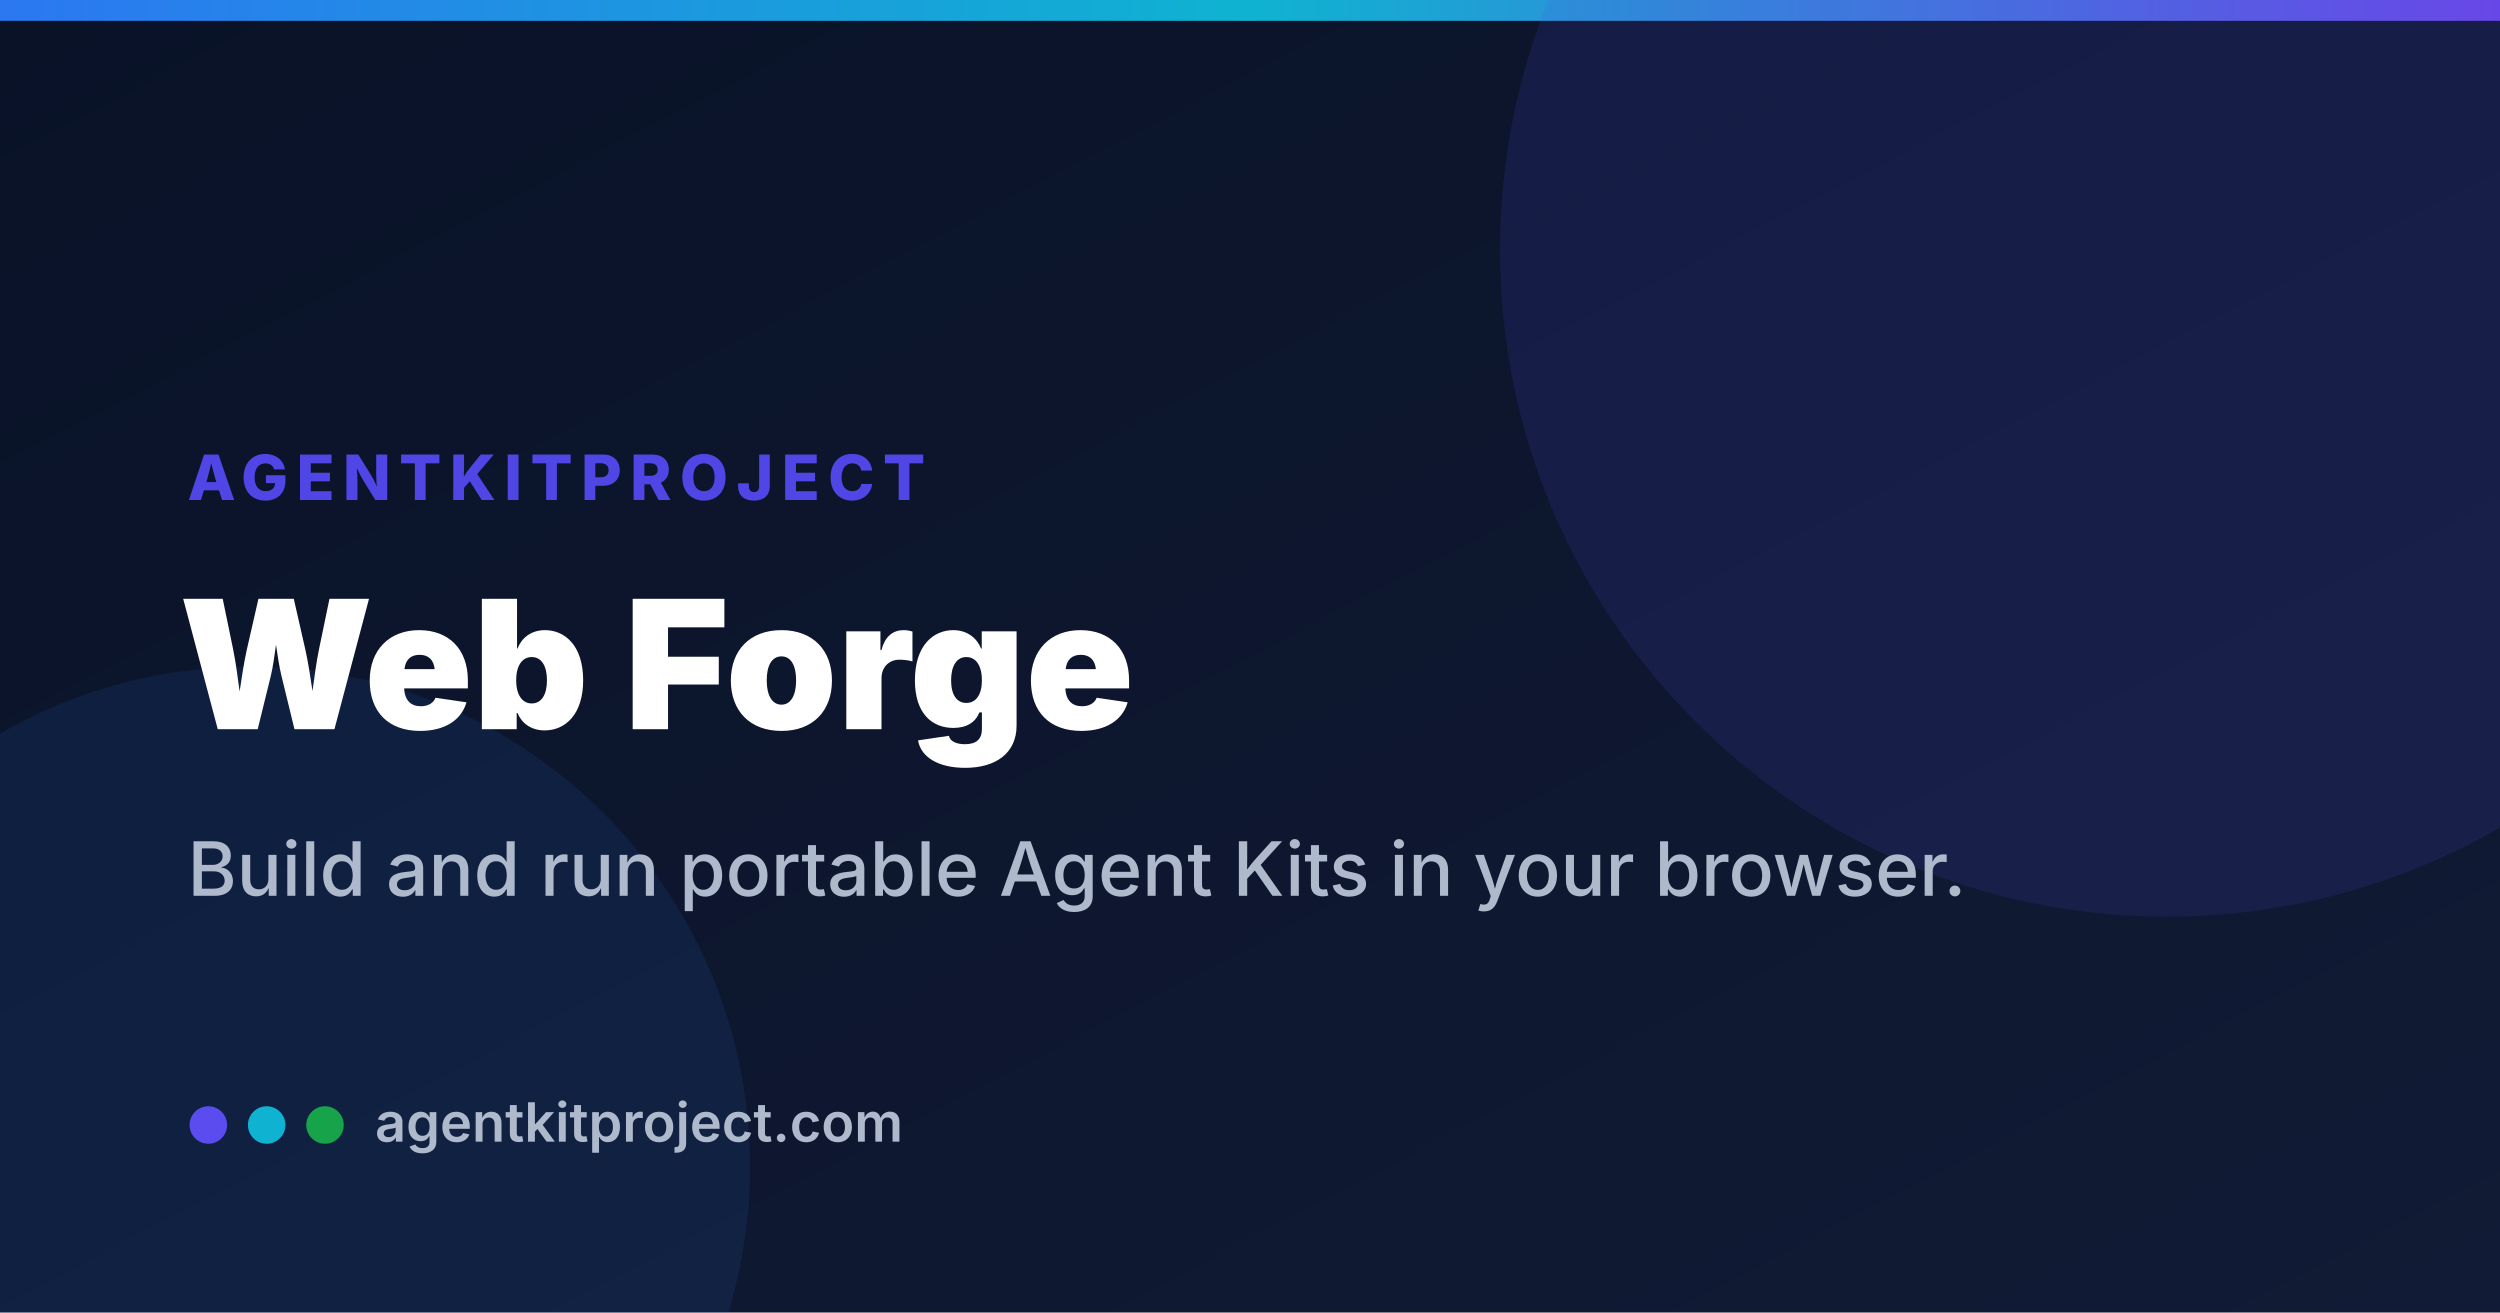
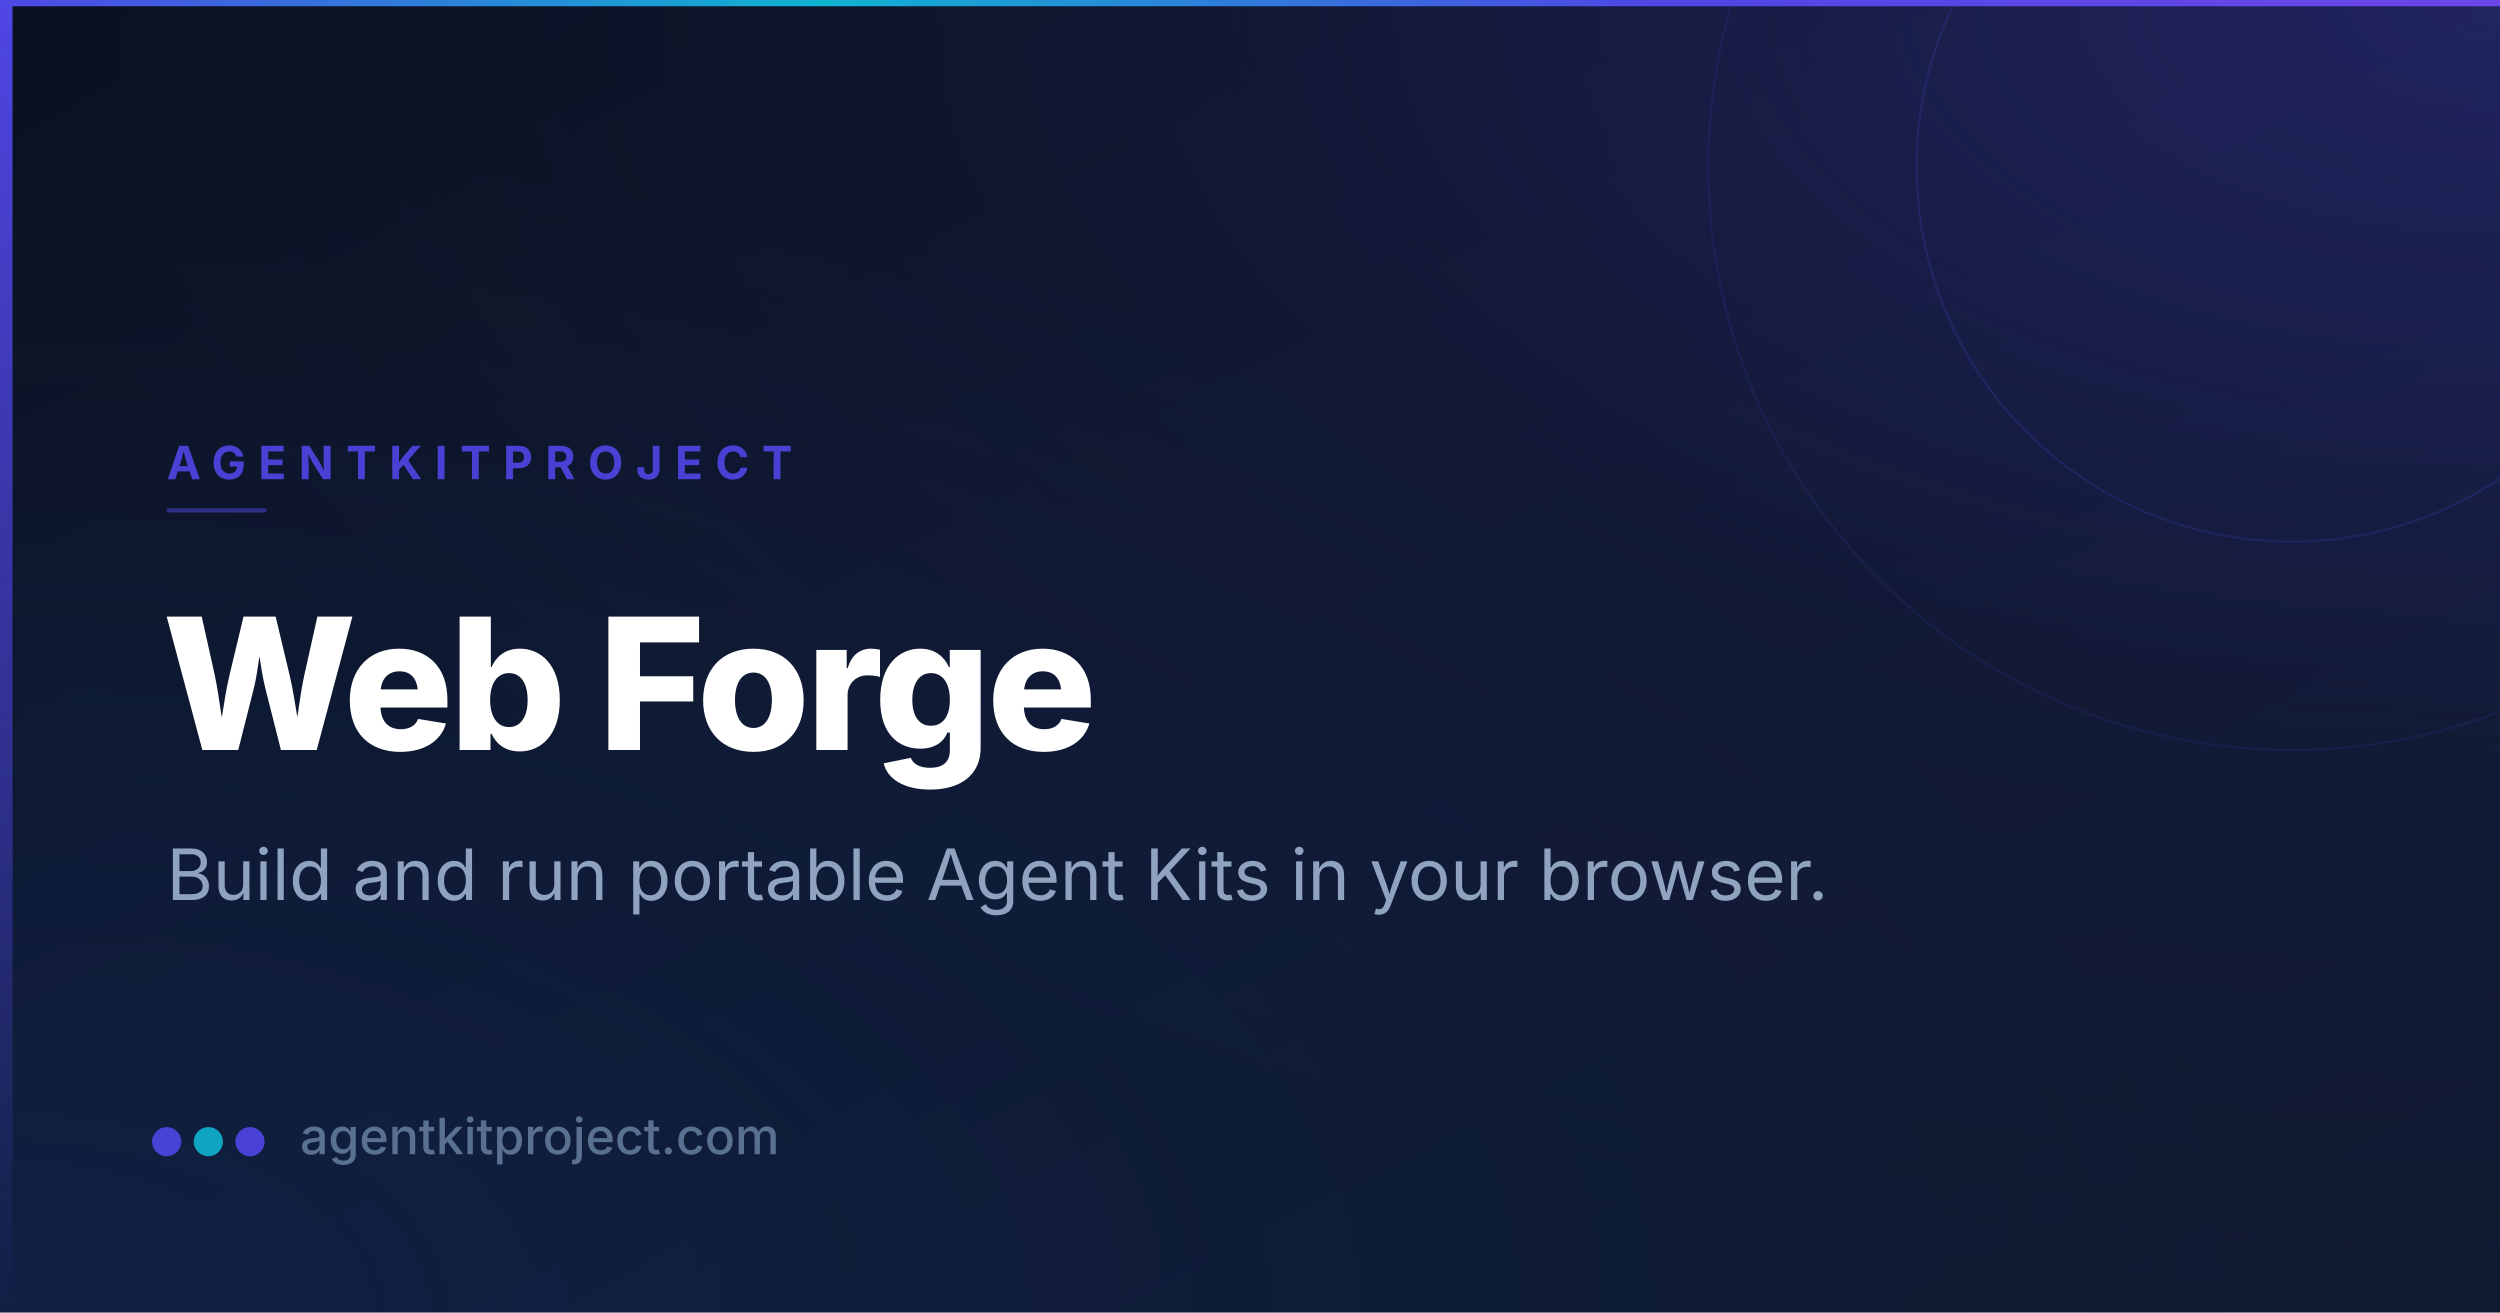
<svg xmlns="http://www.w3.org/2000/svg" width="1200" height="630" viewBox="0 0 1200 630">
  <defs>
    <linearGradient id="bg" x1="0" y1="0" x2="1" y2="1">
-       <stop offset="0" stop-color="#091227" />
-       <stop offset="1" stop-color="#111b35" />
+       <stop offset="0%" stop-color="#0b1120" />
+       <stop offset="100%" stop-color="#0f1a30" />
    </linearGradient>
-     <linearGradient id="accentbar" x1="0" y1="0" x2="1" y2="0">
-       <stop offset="0" stop-color="#2c77f1" />
-       <stop offset="0.5" stop-color="#0fb3d1" />
-       <stop offset="1" stop-color="#6d46e9" />
+     <radialGradient id="bloom" cx="1" cy="0" r="1" gradientUnits="objectBoundingBox">
+       <stop offset="0%" stop-color="#4f46e5" stop-opacity="0.30" />
+       <stop offset="55%" stop-color="#4f46e5" stop-opacity="0.06" />
+       <stop offset="100%" stop-color="#4f46e5" stop-opacity="0" />
+     </radialGradient>
+     <radialGradient id="bloom2" cx="0" cy="1" r="0.9" gradientUnits="objectBoundingBox">
+       <stop offset="0%" stop-color="#2563eb" stop-opacity="0.14" />
+       <stop offset="100%" stop-color="#2563eb" stop-opacity="0" />
+     </radialGradient>
+     <linearGradient id="sidebar" x1="0" y1="0" x2="0" y2="1">
+       <stop offset="0%" stop-color="#4f46e5" />
+       <stop offset="60%" stop-color="#4f46e5" stop-opacity="0.5" />
+       <stop offset="100%" stop-color="#4f46e5" stop-opacity="0" />
+     </linearGradient>
+     <linearGradient id="rainbar" x1="0" y1="0" x2="1" y2="0">
+       <stop offset="0%" stop-color="#4f46e5" />
+       <stop offset="33%" stop-color="#0fb3d1" />
+       <stop offset="66%" stop-color="#4f46e5" />
+       <stop offset="100%" stop-color="#6d46e9" />
    </linearGradient>
  </defs>
  <rect width="1200" height="630" fill="url(#bg)" />
-   <rect width="1200" height="10" fill="url(#accentbar)" />
-   <circle cx="1040" cy="120" r="320" fill="#4f46e5" opacity="0.14" />
-   <circle cx="120" cy="560" r="240" fill="#2c77f1" opacity="0.10" />
-   <text x="90" y="240" font-family="Inter, sans-serif" font-size="30" font-weight="800" letter-spacing="4" fill="#4f46e5">AGENTKITPROJECT</text>
-   <text x="86" y="350" font-family="Inter, sans-serif" font-size="86" font-weight="900" fill="#ffffff">Web Forge</text>
-   <text x="90" y="430" font-family="Inter, sans-serif" font-size="36" font-weight="500" fill="#aeb9cc">Build and run portable Agent Kits in your browser.</text>
-   <circle cx="100" cy="540" r="9" fill="#5b4cf0" />
-   <circle cx="128" cy="540" r="9" fill="#0fb3d1" />
-   <circle cx="156" cy="540" r="9" fill="#16a34a" />
-   <text x="180" y="548" font-family="Inter, sans-serif" font-size="26" font-weight="600" fill="#aeb9cc">agentkitproject.com</text>
+   <rect width="1200" height="630" fill="url(#bloom)" />
+   <rect width="1200" height="630" fill="url(#bloom2)" />
+   <rect x="0" y="0" width="6" height="630" fill="url(#sidebar)" />
+   <rect x="0" y="0" width="1200" height="3" fill="url(#rainbar)" />
+   <circle cx="1100" cy="80" r="280" fill="none" stroke="#4f46e5" stroke-width="1" opacity="0.12" />
+   <circle cx="1100" cy="80" r="180" fill="none" stroke="#4f46e5" stroke-width="1" opacity="0.18" />
+   <text x="80" y="230" font-family="'Inter', 'Helvetica Neue', Arial, sans-serif" font-size="22" font-weight="700" letter-spacing="6" fill="#4f46e5" opacity="0.9">AGENTKITPROJECT</text>
+   <rect x="80" y="244" width="48" height="2" fill="#4f46e5" opacity="0.5" rx="1" />
+   <text x="78" y="360" font-family="'Inter', 'Helvetica Neue', Arial, sans-serif" font-size="88" font-weight="800" letter-spacing="-2" fill="#ffffff">Web Forge</text>
+   <text x="80" y="432" font-family="'Inter', 'Helvetica Neue', Arial, sans-serif" font-size="34" font-weight="400" letter-spacing="0" fill="#8fa3bf">Build and run portable Agent Kits in your browser.</text>
+   <circle cx="80" cy="548" r="7" fill="#4f46e5" opacity="0.9" />
+   <circle cx="100" cy="548" r="7" fill="#0fb3d1" opacity="0.9" />
+   <circle cx="120" cy="548" r="7" fill="#4f46e5" opacity="0.9" />
+   <text x="144" y="554" font-family="'Inter', 'Helvetica Neue', Arial, sans-serif" font-size="24" font-weight="500" fill="#5a7090">agentkitproject.com</text>
</svg>
